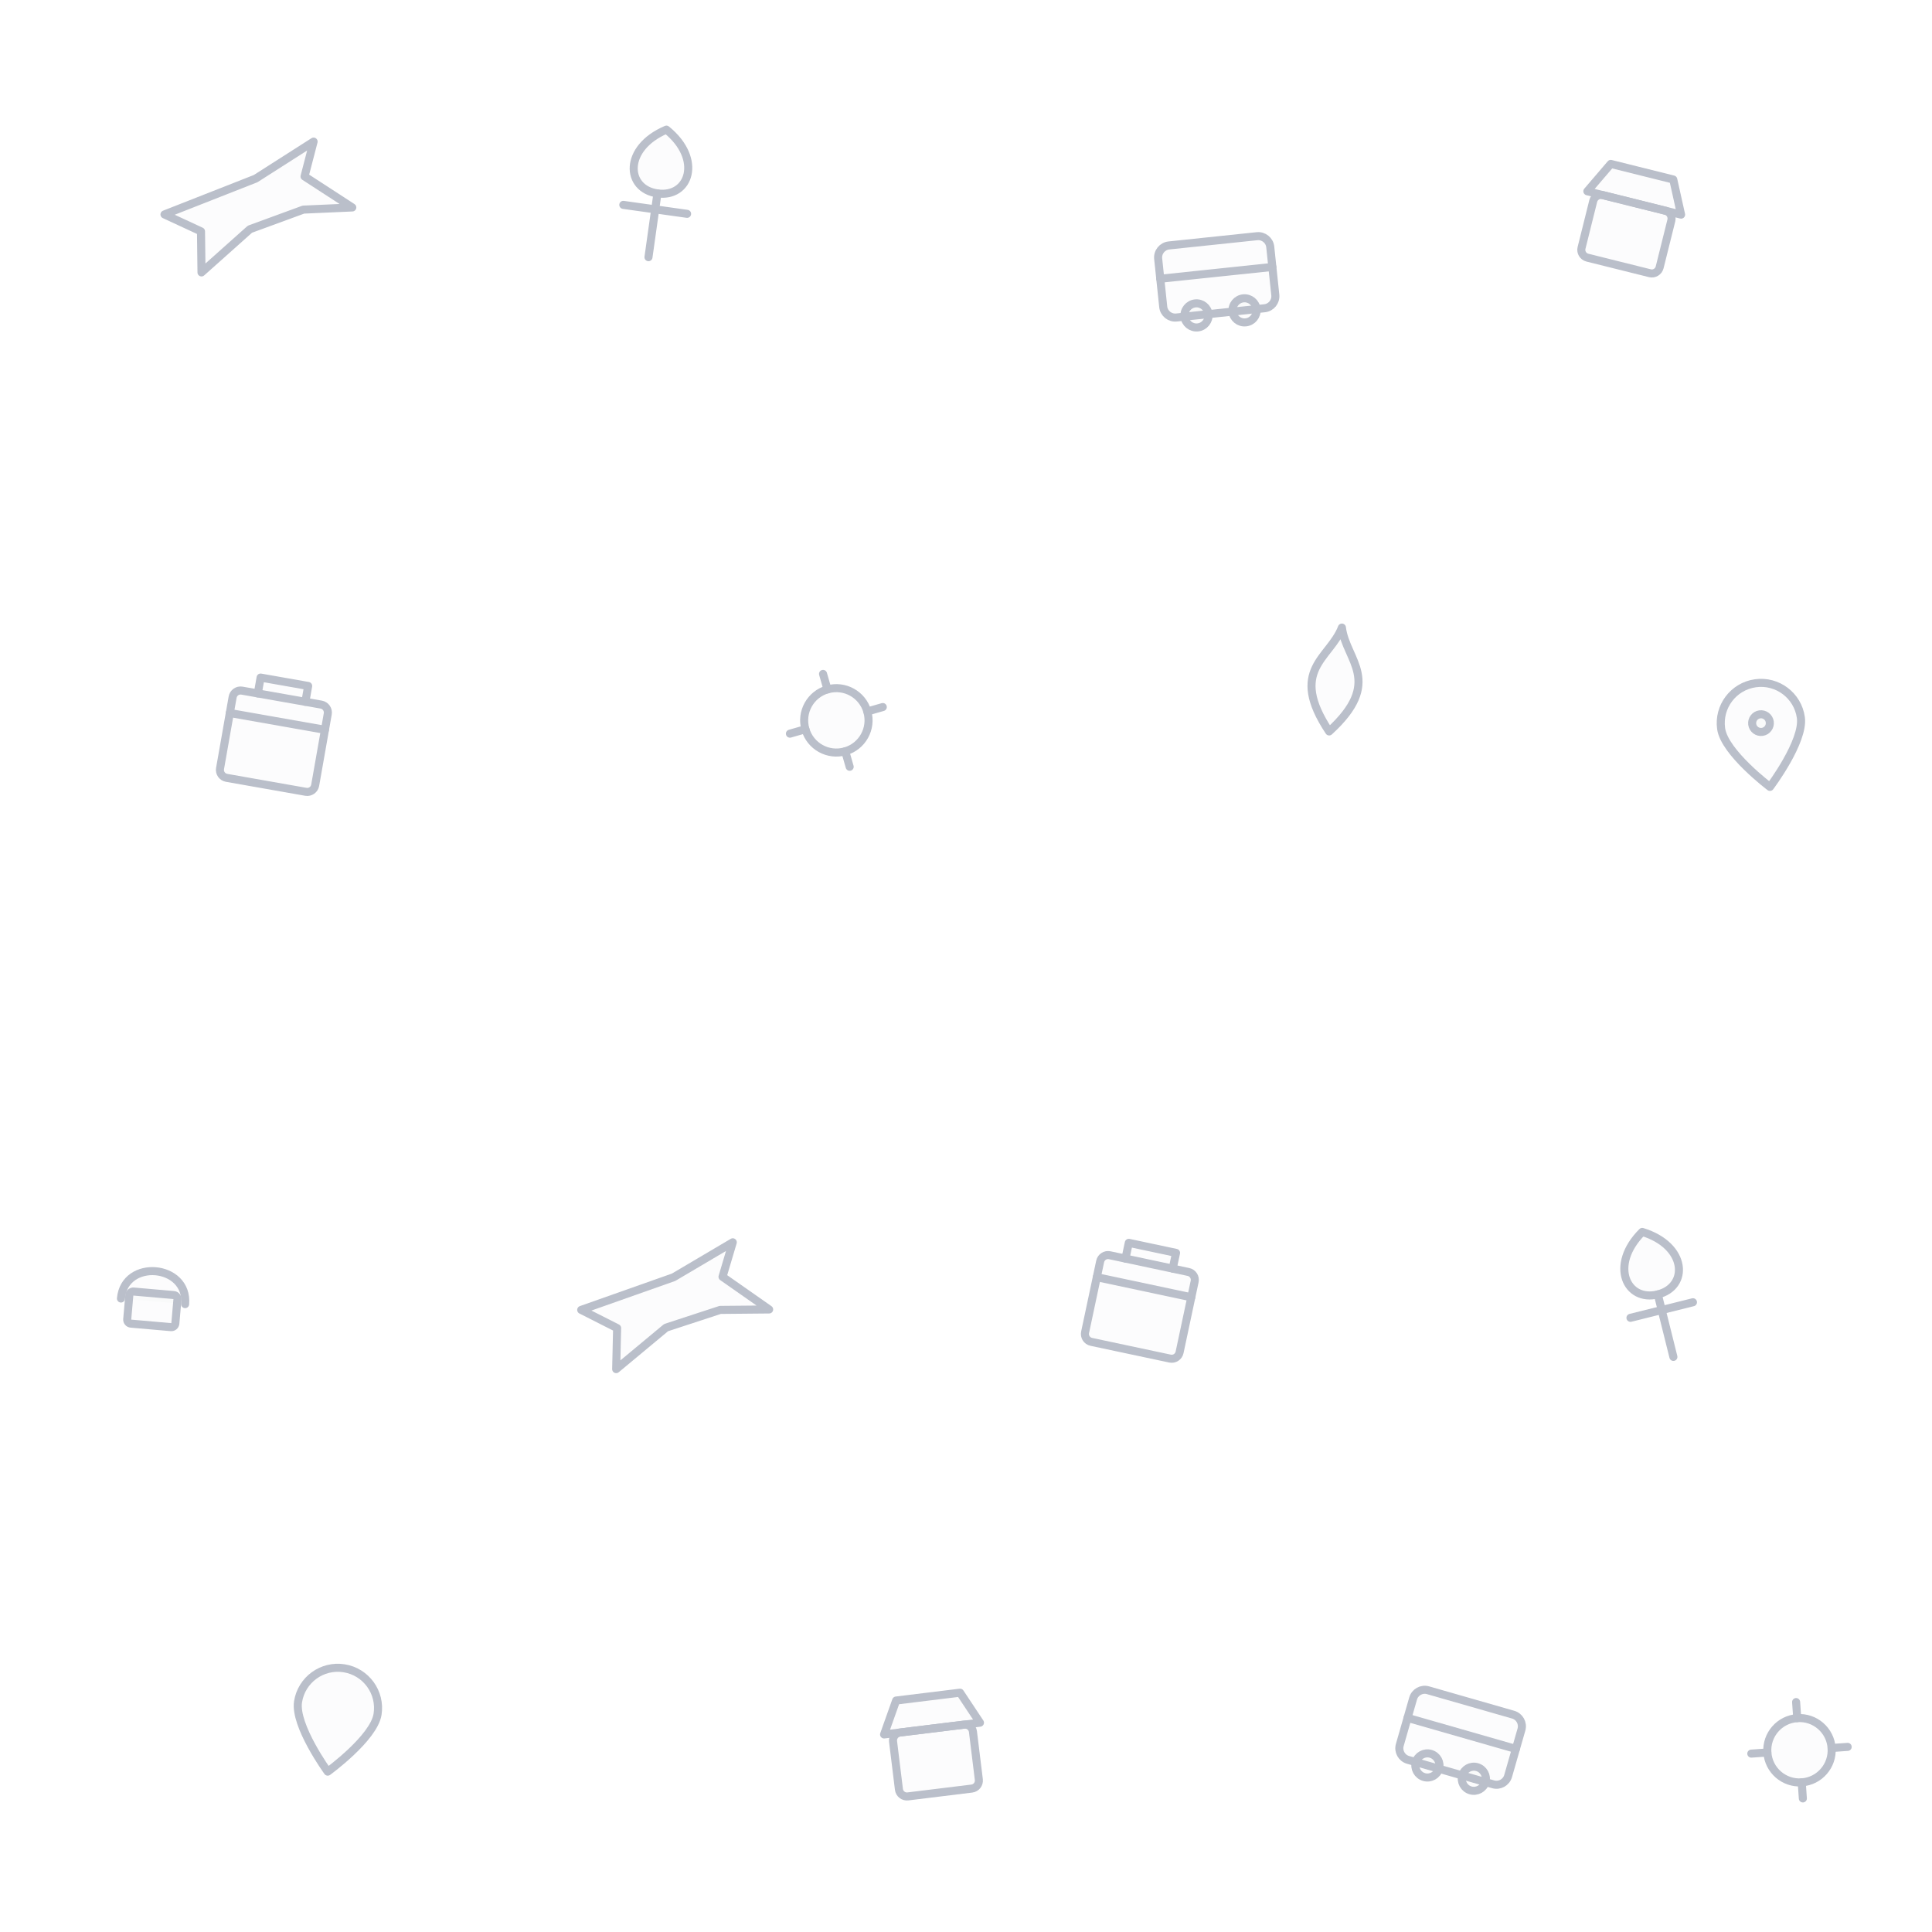
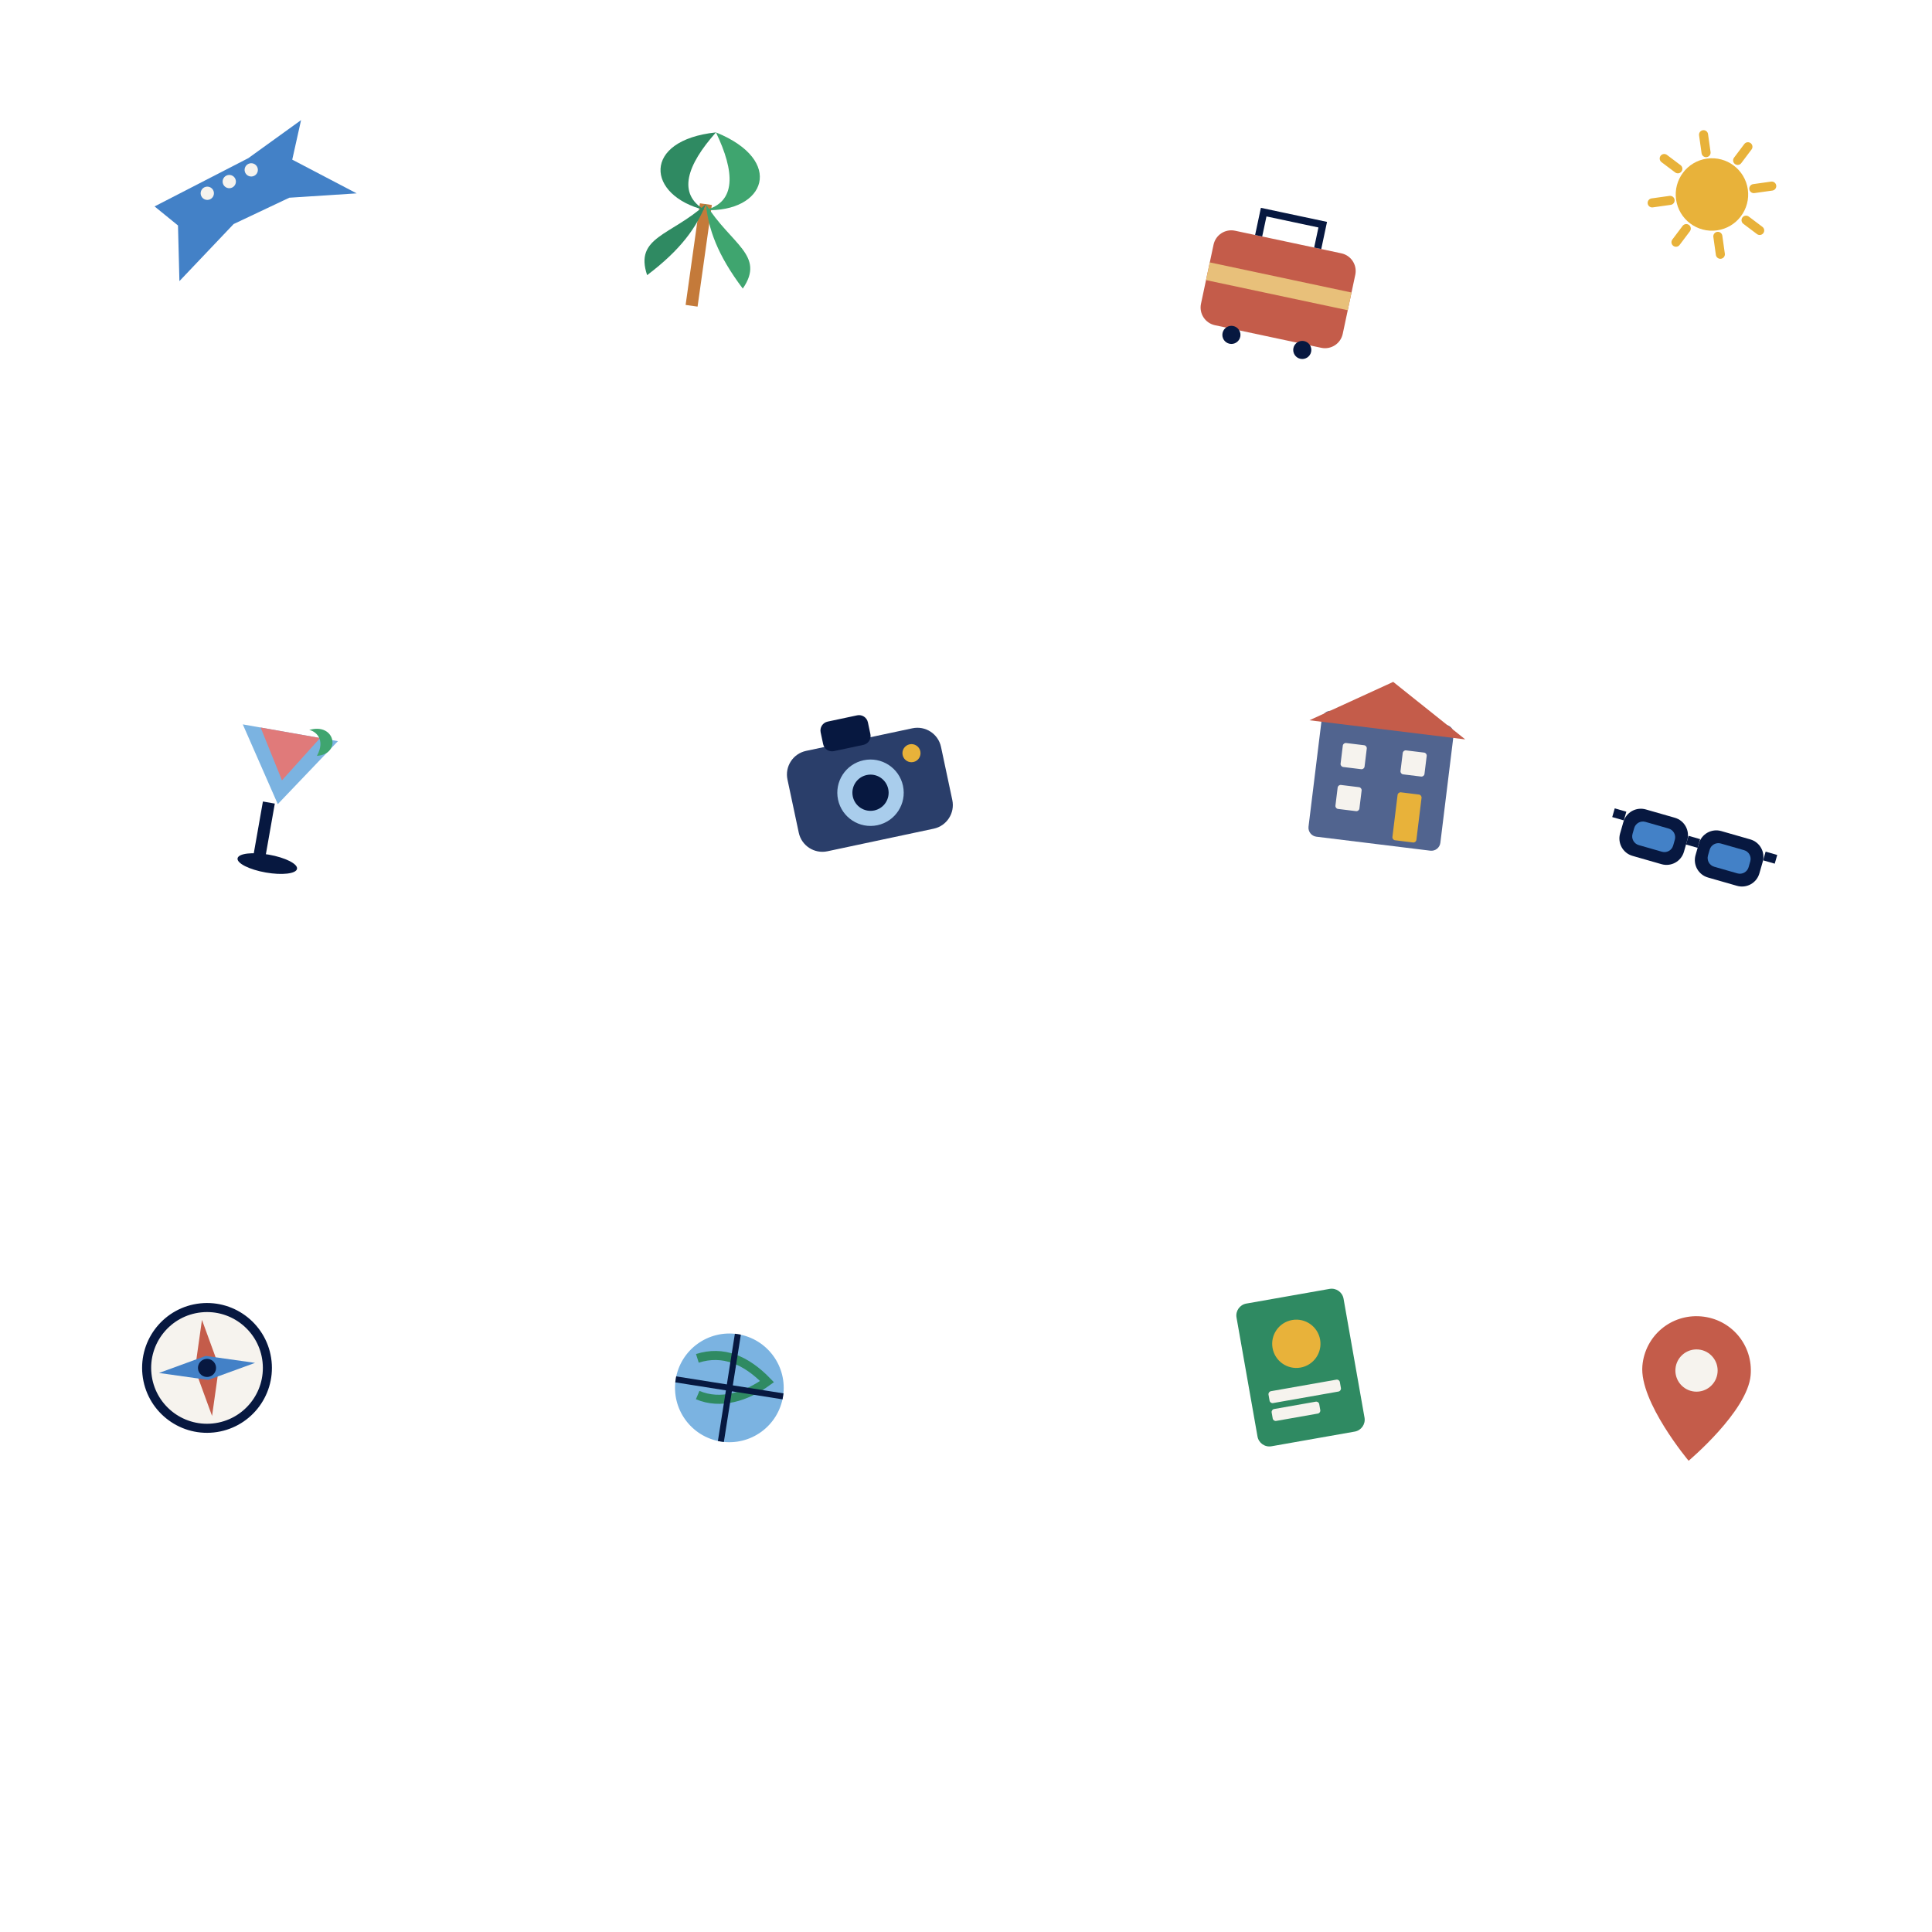
- <svg xmlns="http://www.w3.org/2000/svg" width="480" height="480" viewBox="0 0 480 480">
-   <g fill="#071840" fill-opacity="0.045" stroke="#071840" stroke-width="2" stroke-linecap="round" stroke-linejoin="round" opacity="0.28">
-     <g transform="translate(36 40) rotate(-12)">
-       <path d="M2 14 L26 10 L42 4 L38 12 L48 22 L36 20 L22 22 L8 30 L10 20 Z" />
-     </g>
-     <g transform="translate(150 28) rotate(8)">
-       <path d="M16 34 V18" />
-       <path d="M16 18 C8 18 6 8 16 2 C26 8 24 18 16 18" />
-       <path d="M8 22 H24" />
-     </g>
-     <g transform="translate(280 48) rotate(-6)">
-       <rect x="6" y="14" width="28" height="18" rx="3" />
-       <path d="M6 22 H34" />
-       <circle cx="14" cy="32" r="3" />
-       <circle cx="26" cy="32" r="3" />
-     </g>
-     <g transform="translate(390 32) rotate(14)">
-       <path d="M12 6 L28 6 L32 14 L8 14 Z" />
-       <rect x="10" y="14" width="20" height="16" rx="2" />
-     </g>
-     <g transform="translate(52 160) rotate(10)">
-       <rect x="8" y="10" width="24" height="22" rx="2" />
-       <path d="M8 16 H32" />
-       <path d="M14 10 V6 H26 V10" />
-     </g>
-     <g transform="translate(188 168) rotate(-16)">
-       <circle cx="16" cy="16" r="8" />
-       <path d="M16 4 V8 M16 24 V28 M4 16 H8 M24 16 H28" />
-     </g>
-     <g transform="translate(318 150) rotate(7)">
-       <path d="M16 4 C18 12 28 16 16 30 C4 16 14 12 16 4 Z" />
-     </g>
-     <g transform="translate(420 170) rotate(-8)">
-       <path d="M16 28 C16 28 6 18 6 12 A6 6 0 0 1 26 12 C26 18 16 28 16 28 Z" />
-       <circle cx="16" cy="12" r="2.2" />
-     </g>
-     <g transform="translate(24 300) rotate(5)">
-       <path d="M8 22 C8 12 24 12 24 22" />
-       <rect x="10" y="20" width="12" height="8" rx="1" />
-     </g>
-     <g transform="translate(140 312) rotate(-10)">
-       <path d="M2 14 L26 10 L42 4 L38 12 L48 22 L36 20 L22 22 L8 30 L10 20 Z" />
-     </g>
-     <g transform="translate(268 300) rotate(12)">
-       <rect x="8" y="10" width="24" height="22" rx="2" />
-       <path d="M8 16 H32" />
-       <path d="M14 10 V6 H26 V10" />
-     </g>
-     <g transform="translate(392 308) rotate(-14)">
-       <path d="M16 34 V18" />
-       <path d="M16 18 C8 18 6 8 16 2 C26 8 24 18 16 18" />
-       <path d="M8 22 H24" />
-     </g>
-     <g transform="translate(70 410) rotate(9)">
-       <path d="M16 28 C16 28 6 18 6 12 A6 6 0 0 1 26 12 C26 18 16 28 16 28 Z" />
-     </g>
-     <g transform="translate(210 418) rotate(-7)">
-       <path d="M12 6 L28 6 L32 14 L8 14 Z" />
-       <rect x="10" y="14" width="20" height="16" rx="2" />
-     </g>
-     <g transform="translate(350 404) rotate(16)">
-       <rect x="6" y="14" width="28" height="18" rx="3" />
-       <path d="M6 22 H34" />
-       <circle cx="14" cy="32" r="3" />
-       <circle cx="26" cy="32" r="3" />
-     </g>
-     <g transform="translate(430 420) rotate(-4)">
-       <circle cx="16" cy="16" r="8" />
-       <path d="M16 4 V8 M16 24 V28 M4 16 H8 M24 16 H28" />
+ <svg xmlns="http://www.w3.org/2000/svg" width="640" height="640" viewBox="0 0 640 640">
+   <g transform="translate(42 48) rotate(-14)">
+     <path fill="#4381C7" d="M4 22 L38 14 L58 6 L52 18 L70 34 L48 30 L28 34 L6 48 L10 30 Z" />
+     <circle fill="#F6F3EE" cx="22" cy="22" r="2.2" />
+     <circle fill="#F6F3EE" cx="30" cy="20" r="2.2" />
+     <circle fill="#F6F3EE" cx="38" cy="18" r="2.2" />
+   </g>
+   <g transform="translate(210 36) rotate(8)">
+     <path fill="#C47A3A" d="M26 62 L30 62 L30 28 L26 28 Z" />
+     <path fill="#2F8A62" d="M28 30 C8 28 4 10 28 4 C20 16 18 26 28 30Z" />
+     <path fill="#3FA56F" d="M28 30 C48 28 52 10 28 4 C36 16 38 26 28 30Z" />
+     <path fill="#2F8A62" d="M28 28 C18 40 6 42 12 54 C22 44 26 36 28 28Z" />
+     <path fill="#3FA56F" d="M28 28 C38 40 50 42 44 54 C34 44 30 36 28 28Z" />
+   </g>
+   <g transform="translate(400 52) rotate(12)">
+     <rect fill="#C45C4A" x="8" y="22" width="48" height="32" rx="6" />
+     <path fill="none" stroke="#071840" stroke-width="2.4" d="M22 22 V14 H42 V22" />
+     <rect fill="#E8C07A" x="8" y="34" width="48" height="6" />
+     <circle fill="#071840" cx="20" cy="56" r="3" />
+     <circle fill="#071840" cx="44" cy="56" r="3" />
+   </g>
+   <g transform="translate(540 44) rotate(-8)">
+     <circle fill="#E8B23A" cx="24" cy="24" r="12" />
+     <g stroke="#E8B23A" stroke-width="3" stroke-linecap="round">
+       <path d="M24 4 V10M24 38 V44M4 24 H10M38 24 H44M10 10 L14 14M34 34 L38 38M38 10 L34 14M10 38 L14 34" />
    </g>
  </g>
+   <g transform="translate(70 230) rotate(10)">
+     <path fill="#7BB3E1" d="M12 8 H44 L28 32 Z" />
+     <path fill="#E07A7A" d="M18 8 H38 L28 24 Z" />
+     <path fill="#071840" d="M27 32 V50 H23 V32" />
+     <ellipse fill="#071840" cx="28" cy="52" rx="10" ry="3" />
+     <path fill="#3FA56F" d="M34 6 C42 2 46 12 38 14 C40 8 36 6 34 6Z" />
+   </g>
+   <g transform="translate(250 236) rotate(-12)">
+     <rect fill="#2A3E6A" x="6" y="16" width="52" height="34" rx="8" />
+     <rect fill="#071840" x="20" y="8" width="16" height="10" rx="3" />
+     <circle fill="#A9CDEC" cx="32" cy="34" r="11" />
+     <circle fill="#071840" cx="32" cy="34" r="6" />
+     <circle fill="#E8B23A" cx="48" cy="24" r="3" />
+   </g>
+   <g transform="translate(430 220) rotate(7)">
+     <rect fill="#51648F" x="10" y="14" width="44" height="42" rx="3" />
+     <path fill="#C45C4A" d="M6 18 L32 2 L58 18 Z" />
+     <rect fill="#F6F3EE" x="18" y="24" width="8" height="8" rx="1" />
+     <rect fill="#F6F3EE" x="38" y="24" width="8" height="8" rx="1" />
+     <rect fill="#F6F3EE" x="18" y="38" width="8" height="8" rx="1" />
+     <rect fill="#E8B23A" x="38" y="38" width="8" height="16" rx="1" />
+   </g>
+   <g transform="translate(540 250) rotate(16)">
+     <rect fill="#071840" x="4" y="16" width="22" height="16" rx="6" />
+     <rect fill="#071840" x="30" y="16" width="22" height="16" rx="6" />
+     <path stroke="#071840" stroke-width="3" d="M26 22 H30M4 20 H0M52 20 H56" />
+     <rect fill="#4381C7" x="8" y="20" width="14" height="8" rx="3" />
+     <rect fill="#4381C7" x="34" y="20" width="14" height="8" rx="3" />
+   </g>
+   <g transform="translate(40 430) rotate(-6)">
+     <circle fill="#F6F3EE" cx="26" cy="26" r="20" stroke="#071840" stroke-width="3" />
+     <path fill="#C45C4A" d="M26 10 L30 26 L26 42 L22 26 Z" />
+     <path fill="#4381C7" d="M10 26 L26 22 L42 26 L26 30 Z" />
+     <circle fill="#071840" cx="26" cy="26" r="3" />
+   </g>
+   <g transform="translate(220 430) rotate(9)">
+     <circle fill="#7BB3E1" cx="26" cy="26" r="18" />
+     <path fill="none" stroke="#2F8A62" stroke-width="3" d="M14 18 C22 14 30 16 38 22C32 28 24 32 16 30" />
+     <path fill="none" stroke="#071840" stroke-width="2" d="M26 8 V44M8 26 H44" />
+   </g>
+   <g transform="translate(400 428) rotate(-10)">
+     <rect fill="#2F8A62" x="8" y="6" width="36" height="48" rx="4" />
+     <circle fill="#E8B23A" cx="26" cy="22" r="8" />
+     <rect fill="#F6F3EE" x="14" y="36" width="24" height="4" rx="1" />
+     <rect fill="#F6F3EE" x="14" y="42" width="16" height="4" rx="1" />
+   </g>
+   <g transform="translate(540 430) rotate(5)">
+     <path fill="#C45C4A" d="M24 4 C34 4 42 12 42 22 C42 34 24 52 24 52 C24 52 6 34 6 22 C6 12 14 4 24 4Z" />
+     <circle fill="#F6F3EE" cx="24" cy="22" r="7" />
+   </g>
</svg>
